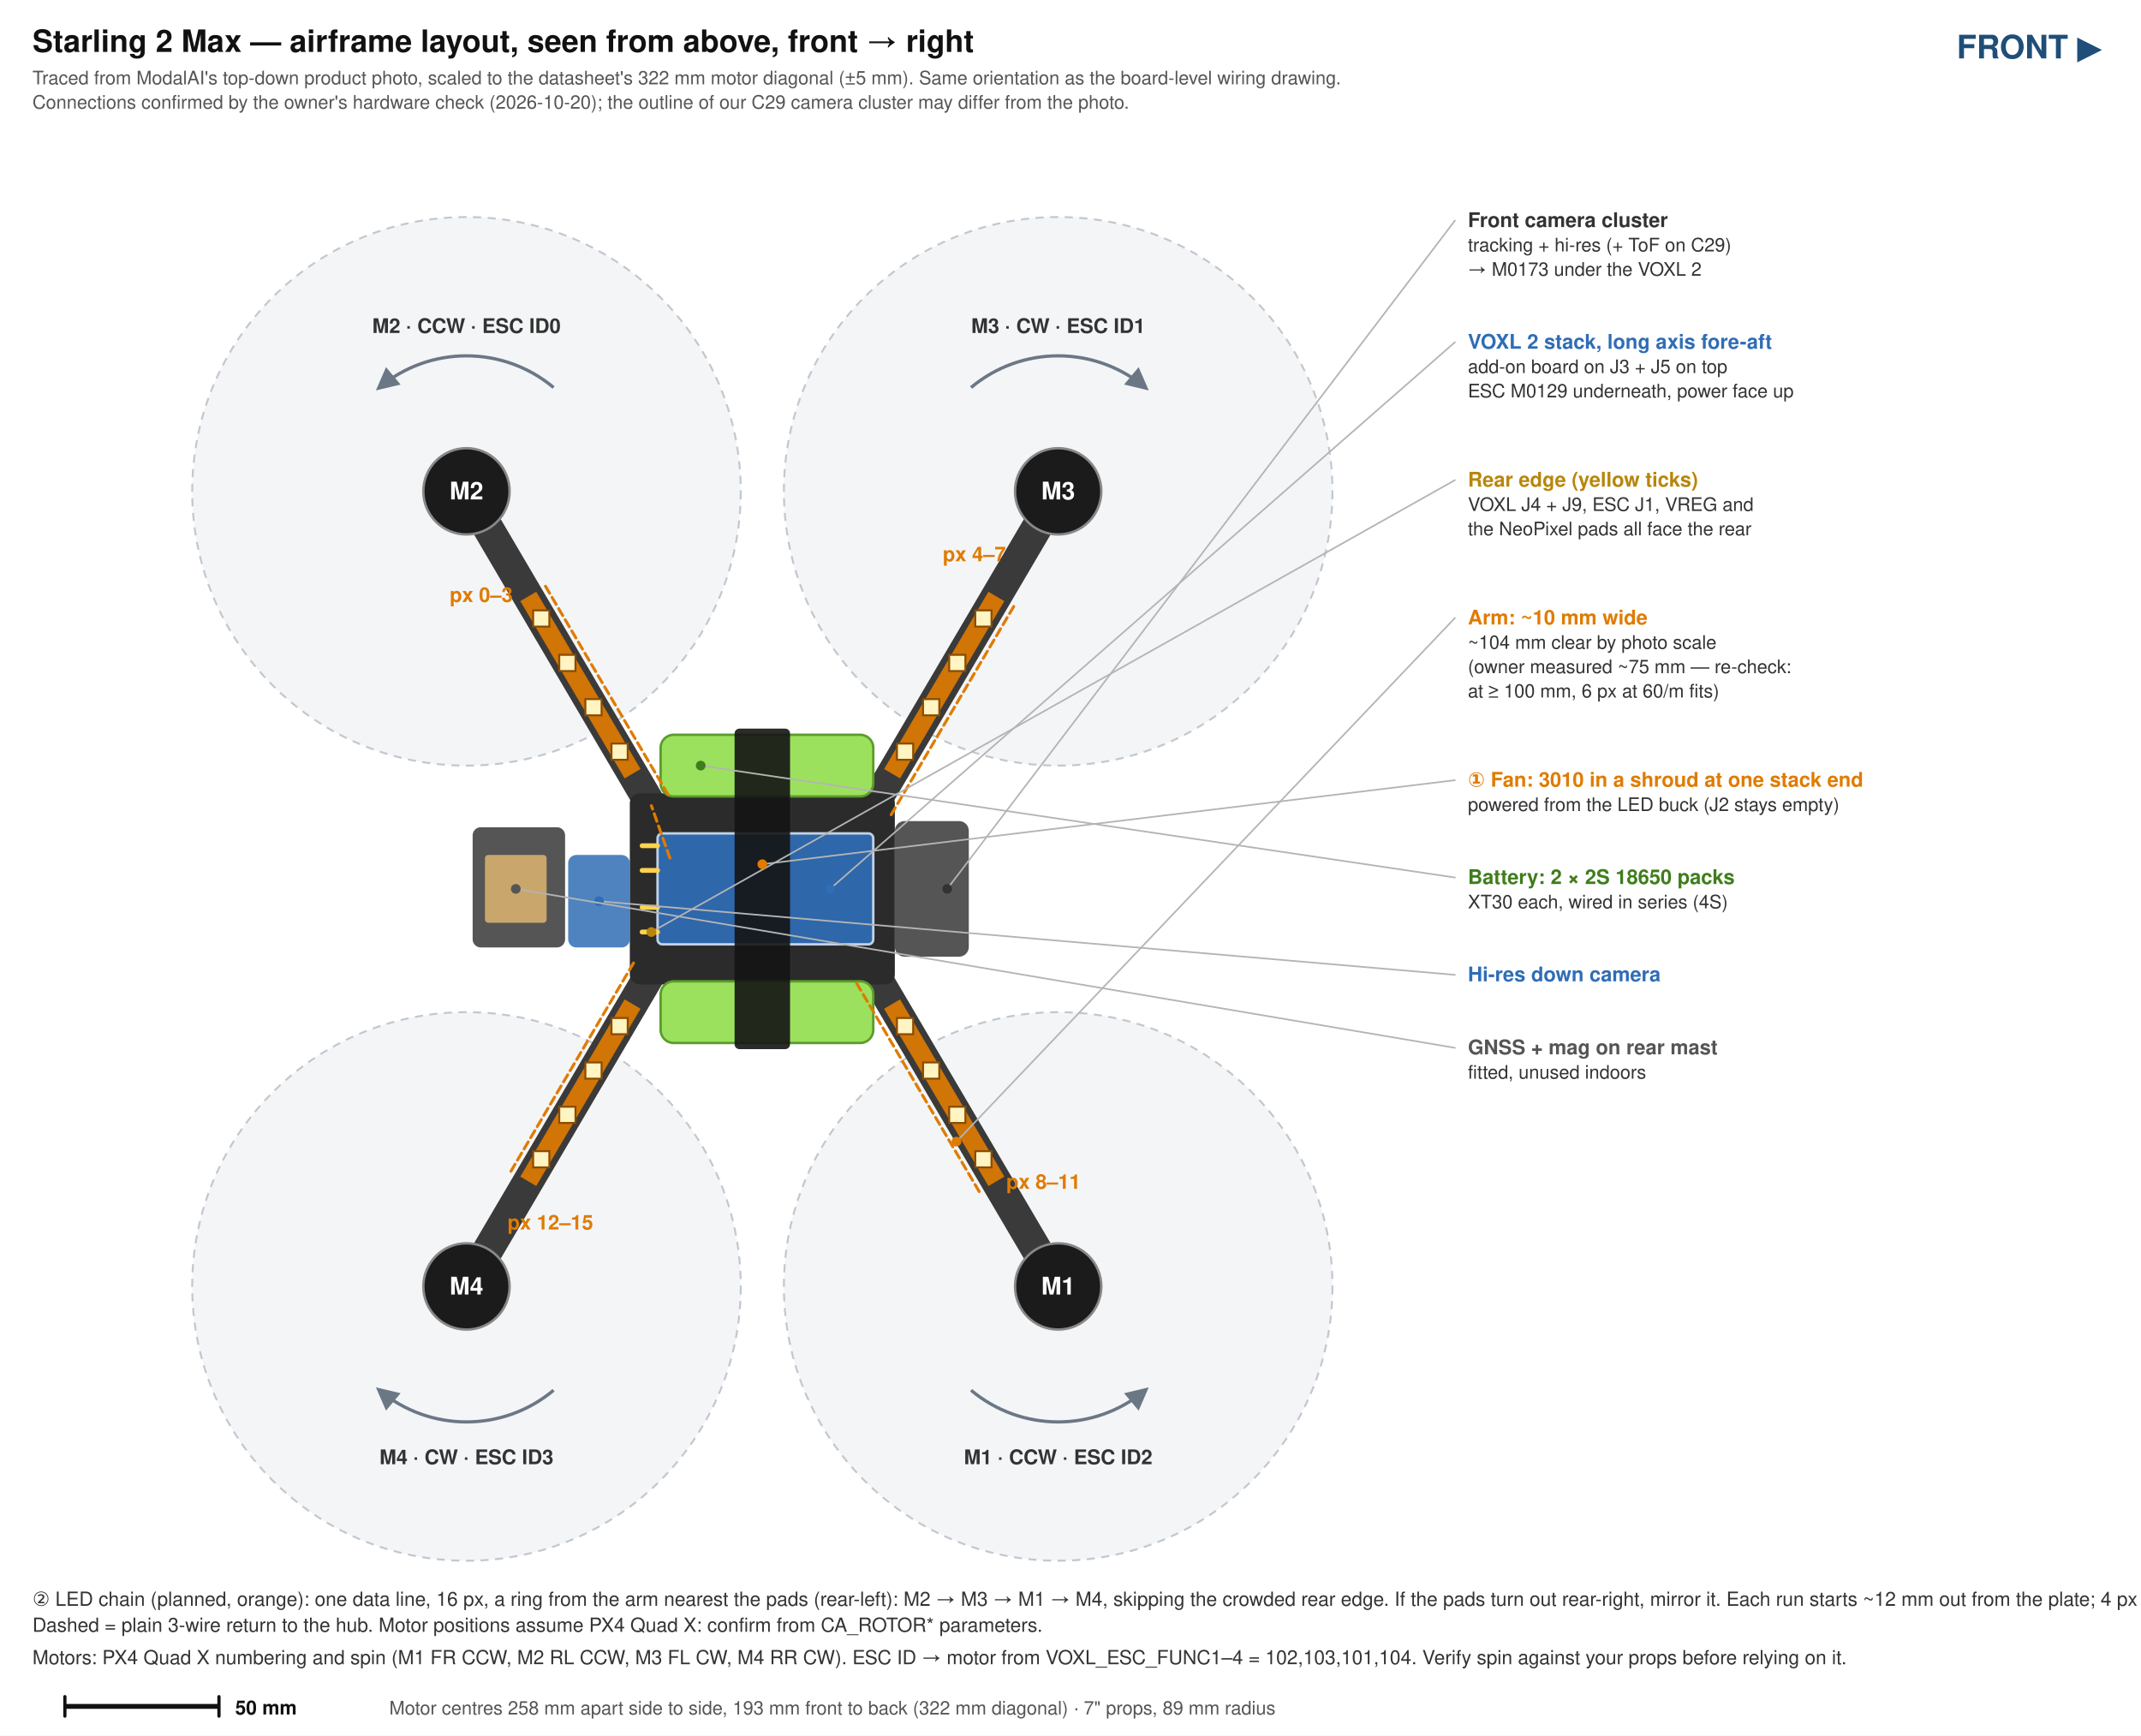
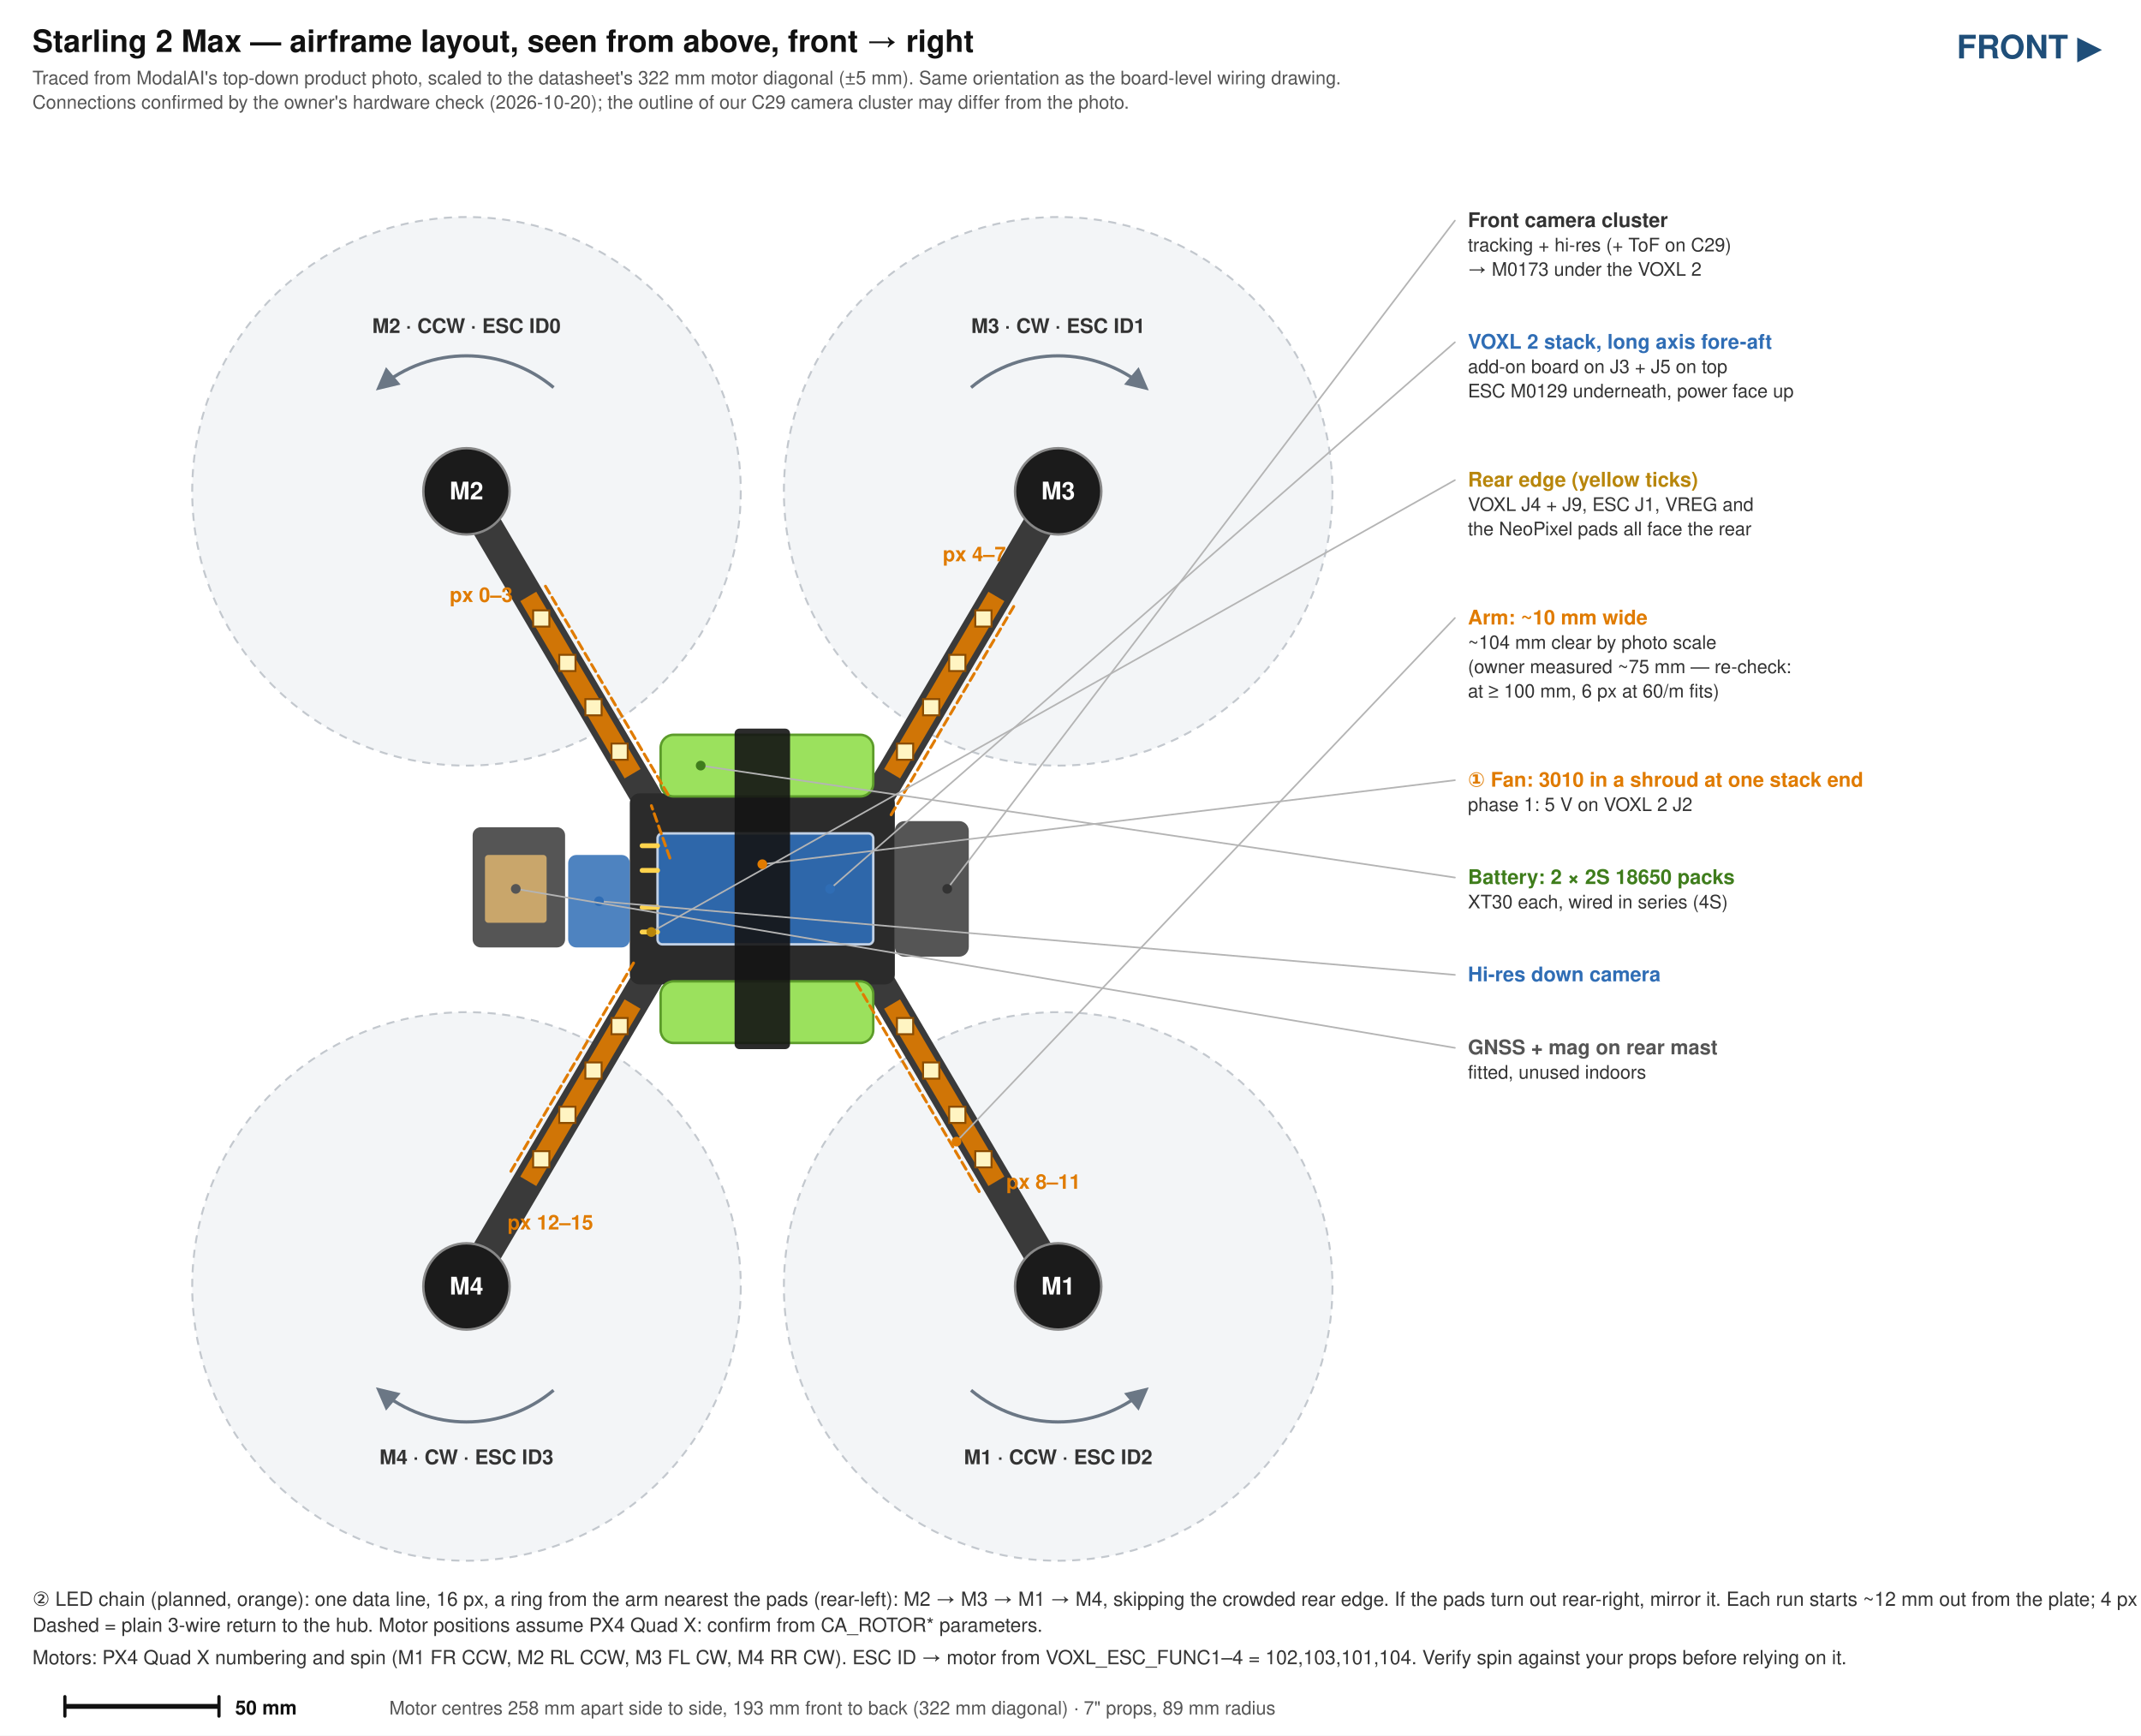
<svg xmlns="http://www.w3.org/2000/svg" viewBox="0 0 1320 1070" width="1320" height="1070">
  <rect x="0" y="0" width="1320" height="1070" fill="#ffffff" />
  <defs>
    <marker id="arr" viewBox="0 0 10 10" refX="8" refY="5" markerWidth="7" markerHeight="7" orient="auto-start-reverse">
      <path d="M0,0 L10,5 L0,10 z" fill="#6b7785" />
    </marker>
  </defs>
  <text x="20.0" y="32.0" font-size="19" text-anchor="start" font-weight="bold" fill="#111" font-family="Helvetica, Arial, sans-serif">Starling 2 Max — airframe layout, seen from above, front → right</text>
  <text x="20.0" y="52.0" font-size="11.5" text-anchor="start" font-weight="normal" fill="#555" font-family="Helvetica, Arial, sans-serif">Traced from ModalAI's top-down product photo, scaled to the datasheet's 322 mm motor diagonal (±5 mm). Same orientation as the board-level wiring drawing.</text>
  <text x="20.0" y="67.0" font-size="11.5" text-anchor="start" font-weight="normal" fill="#555" font-family="Helvetica, Arial, sans-serif">Connections confirmed by the owner's hardware check (2026-10-20); the outline of our C29 camera cluster may differ from the photo.</text>
  <text x="1296.0" y="36.0" font-size="20" text-anchor="end" font-weight="bold" fill="#1f4e79" font-family="Helvetica, Arial, sans-serif">FRONT ▶</text>
  <circle cx="652.4" cy="302.9" r="169.1" fill="#f3f5f7" stroke="#c3c8ce" stroke-width="1.2" stroke-dasharray="5 4" />
  <circle cx="652.4" cy="793.1" r="169.1" fill="#f3f5f7" stroke="#c3c8ce" stroke-width="1.2" stroke-dasharray="5 4" />
  <circle cx="287.6" cy="302.9" r="169.1" fill="#f3f5f7" stroke="#c3c8ce" stroke-width="1.2" stroke-dasharray="5 4" />
  <circle cx="287.6" cy="793.1" r="169.1" fill="#f3f5f7" stroke="#c3c8ce" stroke-width="1.2" stroke-dasharray="5 4" />
  <line x1="538.4" y1="496.7" x2="652.4" y2="302.9" stroke="#3a3a3a" stroke-width="19.0" stroke-linecap="butt" opacity="1" />
  <line x1="490.5" y1="532.6" x2="538.4" y2="496.7" stroke="#3a3a3a" stroke-width="19.0" stroke-linecap="butt" opacity="1" />
  <line x1="538.4" y1="599.3" x2="652.4" y2="793.1" stroke="#3a3a3a" stroke-width="19.0" stroke-linecap="butt" opacity="1" />
  <line x1="490.5" y1="563.4" x2="538.4" y2="599.3" stroke="#3a3a3a" stroke-width="19.0" stroke-linecap="butt" opacity="1" />
  <line x1="401.6" y1="496.7" x2="287.6" y2="302.9" stroke="#3a3a3a" stroke-width="19.0" stroke-linecap="butt" opacity="1" />
  <line x1="449.5" y1="532.6" x2="401.6" y2="496.7" stroke="#3a3a3a" stroke-width="19.0" stroke-linecap="butt" opacity="1" />
  <line x1="401.6" y1="599.3" x2="287.6" y2="793.1" stroke="#3a3a3a" stroke-width="19.0" stroke-linecap="butt" opacity="1" />
  <line x1="449.5" y1="563.4" x2="401.6" y2="599.3" stroke="#3a3a3a" stroke-width="19.0" stroke-linecap="butt" opacity="1" />
  <rect x="388.3" y="489.1" width="163.4" height="117.8" rx="6" fill="#2b2b2b" stroke="none" stroke-width="1" opacity="1" />
  <rect x="407.3" y="453.0" width="131.1" height="38.0" rx="8" fill="#9be15d" stroke="#5c9c2a" stroke-width="1.5" opacity="1" />
  <rect x="407.3" y="605.0" width="131.1" height="38.0" rx="8" fill="#9be15d" stroke="#5c9c2a" stroke-width="1.5" opacity="1" />
  <rect x="405.4" y="513.8" width="133.0" height="68.4" rx="3" fill="#2f6db5" stroke="#cfe0f5" stroke-width="1.5" opacity="0.92" />
  <rect x="452.9" y="449.2" width="34.2" height="197.6" rx="3" fill="#141414" stroke="none" stroke-width="1" opacity="0.9" />
  <rect x="551.7" y="506.2" width="45.6" height="83.6" rx="6" fill="#555" stroke="none" stroke-width="1" opacity="1" />
  <rect x="350.3" y="527.1" width="38.0" height="57.0" rx="5" fill="#2f6db5" stroke="none" stroke-width="1" opacity="0.85" />
  <rect x="291.4" y="510.0" width="57.0" height="74.1" rx="5" fill="#555" stroke="none" stroke-width="1" opacity="1" />
  <rect x="299.0" y="527.1" width="38.0" height="41.8" rx="2" fill="#c9a66b" stroke="none" stroke-width="1" opacity="1" />
  <line x1="405.4" y1="521.4" x2="395.9" y2="521.4" stroke="#ffd34d" stroke-width="3" stroke-linecap="round" opacity="1" />
  <line x1="405.4" y1="536.6" x2="395.9" y2="536.6" stroke="#ffd34d" stroke-width="3" stroke-linecap="round" opacity="1" />
  <line x1="405.4" y1="559.4" x2="395.9" y2="559.4" stroke="#ffd34d" stroke-width="3" stroke-linecap="round" opacity="1" />
  <line x1="405.4" y1="574.6" x2="395.9" y2="574.6" stroke="#ffd34d" stroke-width="3" stroke-linecap="round" opacity="1" />
  <circle cx="652.4" cy="302.9" r="26.6" fill="#1b1b1b" stroke="#888" stroke-width="1.5" />
  <path d="M598.7,238.9 A83.6,83.6 0 0 1 706.1,238.9" fill="none" stroke="#6b7785" stroke-width="2" marker-end="url(#arr)" />
  <text x="652.4" y="307.9" font-size="15" text-anchor="middle" font-weight="bold" fill="#fff" font-family="Helvetica, Arial, sans-serif">M3</text>
  <text x="652.4" y="205.3" font-size="12.5" text-anchor="middle" font-weight="bold" fill="#333" font-family="Helvetica, Arial, sans-serif">M3 · CW · ESC ID1</text>
  <circle cx="652.4" cy="793.1" r="26.6" fill="#1b1b1b" stroke="#888" stroke-width="1.5" />
  <path d="M598.7,857.1 A83.6,83.6 0 0 0 706.1,857.1" fill="none" stroke="#6b7785" stroke-width="2" marker-end="url(#arr)" />
  <text x="652.4" y="798.1" font-size="15" text-anchor="middle" font-weight="bold" fill="#fff" font-family="Helvetica, Arial, sans-serif">M1</text>
  <text x="652.4" y="902.7" font-size="12.5" text-anchor="middle" font-weight="bold" fill="#333" font-family="Helvetica, Arial, sans-serif">M1 · CCW · ESC ID2</text>
  <circle cx="287.6" cy="302.9" r="26.6" fill="#1b1b1b" stroke="#888" stroke-width="1.5" />
  <path d="M341.3,238.9 A83.6,83.6 0 0 0 233.9,238.9" fill="none" stroke="#6b7785" stroke-width="2" marker-end="url(#arr)" />
  <text x="287.6" y="307.9" font-size="15" text-anchor="middle" font-weight="bold" fill="#fff" font-family="Helvetica, Arial, sans-serif">M2</text>
  <text x="287.6" y="205.3" font-size="12.5" text-anchor="middle" font-weight="bold" fill="#333" font-family="Helvetica, Arial, sans-serif">M2 · CCW · ESC ID0</text>
  <circle cx="287.6" cy="793.1" r="26.6" fill="#1b1b1b" stroke="#888" stroke-width="1.5" />
  <path d="M341.3,857.1 A83.6,83.6 0 0 1 233.9,857.1" fill="none" stroke="#6b7785" stroke-width="2" marker-end="url(#arr)" />
  <text x="287.6" y="798.1" font-size="15" text-anchor="middle" font-weight="bold" fill="#fff" font-family="Helvetica, Arial, sans-serif">M4</text>
  <text x="287.6" y="902.7" font-size="12.5" text-anchor="middle" font-weight="bold" fill="#333" font-family="Helvetica, Arial, sans-serif">M4 · CW · ESC ID3</text>
  <line x1="390.0" y1="477.0" x2="325.7" y2="367.7" stroke="#e07b00" stroke-width="11.4" stroke-linecap="butt" opacity="0.9" />
  <rect x="377.0" y="458.4" width="10" height="10" fill="#fff4c2" stroke="#8a4b00" stroke-width="1.2" />
  <rect x="360.9" y="431.0" width="10" height="10" fill="#fff4c2" stroke="#8a4b00" stroke-width="1.2" />
  <rect x="344.8" y="403.7" width="10" height="10" fill="#fff4c2" stroke="#8a4b00" stroke-width="1.2" />
  <rect x="328.7" y="376.3" width="10" height="10" fill="#fff4c2" stroke="#8a4b00" stroke-width="1.2" />
  <line x1="336.3" y1="361.4" x2="412.2" y2="490.4" stroke="#e07b00" stroke-width="1.8" stroke-linecap="round" opacity="1" stroke-dasharray="5 3" />
  <text x="296.7" y="371.1" font-size="12.5" text-anchor="middle" font-weight="bold" fill="#e07b00" font-family="Helvetica, Arial, sans-serif">px 0–3</text>
  <line x1="550.0" y1="477.0" x2="614.3" y2="367.7" stroke="#e07b00" stroke-width="11.4" stroke-linecap="butt" opacity="0.9" />
  <rect x="553.0" y="458.4" width="10" height="10" fill="#fff4c2" stroke="#8a4b00" stroke-width="1.2" />
  <rect x="569.1" y="431.0" width="10" height="10" fill="#fff4c2" stroke="#8a4b00" stroke-width="1.2" />
  <rect x="585.2" y="403.7" width="10" height="10" fill="#fff4c2" stroke="#8a4b00" stroke-width="1.2" />
  <rect x="601.3" y="376.3" width="10" height="10" fill="#fff4c2" stroke="#8a4b00" stroke-width="1.2" />
  <line x1="625.0" y1="373.9" x2="549.0" y2="503.0" stroke="#e07b00" stroke-width="1.8" stroke-linecap="round" opacity="1" stroke-dasharray="5 3" />
  <text x="600.7" y="346.0" font-size="12.5" text-anchor="middle" font-weight="bold" fill="#e07b00" font-family="Helvetica, Arial, sans-serif">px 4–7</text>
  <line x1="550.0" y1="619.0" x2="614.3" y2="728.3" stroke="#e07b00" stroke-width="11.4" stroke-linecap="butt" opacity="0.9" />
  <rect x="553.0" y="627.6" width="10" height="10" fill="#fff4c2" stroke="#8a4b00" stroke-width="1.2" />
  <rect x="569.1" y="655.0" width="10" height="10" fill="#fff4c2" stroke="#8a4b00" stroke-width="1.2" />
  <rect x="585.2" y="682.3" width="10" height="10" fill="#fff4c2" stroke="#8a4b00" stroke-width="1.2" />
  <rect x="601.3" y="709.7" width="10" height="10" fill="#fff4c2" stroke="#8a4b00" stroke-width="1.2" />
  <line x1="603.7" y1="734.6" x2="527.8" y2="605.6" stroke="#e07b00" stroke-width="1.8" stroke-linecap="round" opacity="1" stroke-dasharray="5 3" />
  <text x="643.3" y="732.9" font-size="12.5" text-anchor="middle" font-weight="bold" fill="#e07b00" font-family="Helvetica, Arial, sans-serif">px 8–11</text>
  <line x1="390.0" y1="619.0" x2="325.7" y2="728.3" stroke="#e07b00" stroke-width="11.4" stroke-linecap="butt" opacity="0.9" />
  <rect x="377.0" y="627.6" width="10" height="10" fill="#fff4c2" stroke="#8a4b00" stroke-width="1.2" />
  <rect x="360.9" y="655.0" width="10" height="10" fill="#fff4c2" stroke="#8a4b00" stroke-width="1.2" />
  <rect x="344.8" y="682.3" width="10" height="10" fill="#fff4c2" stroke="#8a4b00" stroke-width="1.2" />
  <rect x="328.7" y="709.7" width="10" height="10" fill="#fff4c2" stroke="#8a4b00" stroke-width="1.2" />
  <line x1="315.0" y1="722.1" x2="391.0" y2="593.0" stroke="#e07b00" stroke-width="1.8" stroke-linecap="round" opacity="1" stroke-dasharray="5 3" />
  <text x="339.3" y="758.0" font-size="12.5" text-anchor="middle" font-weight="bold" fill="#e07b00" font-family="Helvetica, Arial, sans-serif">px 12–15</text>
  <line x1="413.0" y1="529.0" x2="401.6" y2="496.7" stroke="#e07b00" stroke-width="1.8" stroke-linecap="round" opacity="1" stroke-dasharray="5 3" />
  <line x1="584.0" y1="548.0" x2="897.0" y2="136.0" stroke="#b4b4b4" stroke-width="1.0" stroke-linecap="round" opacity="1" />
  <circle cx="584.0" cy="548.0" r="3" fill="#333" />
  <text x="905.0" y="140.0" font-size="12.5" text-anchor="start" font-weight="bold" fill="#333" font-family="Helvetica, Arial, sans-serif">Front camera cluster</text>
  <text x="905.0" y="155.0" font-size="11.5" text-anchor="start" font-weight="normal" fill="#333" font-family="Helvetica, Arial, sans-serif">tracking + hi-res (+ ToF on C29)</text>
  <text x="905.0" y="170.0" font-size="11.5" text-anchor="start" font-weight="normal" fill="#333" font-family="Helvetica, Arial, sans-serif">→ M0173 under the VOXL 2</text>
  <line x1="511.8" y1="548.0" x2="897.0" y2="211.0" stroke="#b4b4b4" stroke-width="1.0" stroke-linecap="round" opacity="1" />
  <circle cx="511.8" cy="548.0" r="3" fill="#2f6db5" />
  <text x="905.0" y="215.0" font-size="12.5" text-anchor="start" font-weight="bold" fill="#2f6db5" font-family="Helvetica, Arial, sans-serif">VOXL 2 stack, long axis fore-aft</text>
  <text x="905.0" y="230.0" font-size="11.5" text-anchor="start" font-weight="normal" fill="#333" font-family="Helvetica, Arial, sans-serif">add-on board on J3 + J5 on top</text>
  <text x="905.0" y="245.0" font-size="11.5" text-anchor="start" font-weight="normal" fill="#333" font-family="Helvetica, Arial, sans-serif">ESC M0129 underneath, power face up</text>
  <line x1="401.6" y1="574.6" x2="897.0" y2="296.0" stroke="#b4b4b4" stroke-width="1.0" stroke-linecap="round" opacity="1" />
  <circle cx="401.6" cy="574.6" r="3" fill="#b8860b" />
  <text x="905.0" y="300.0" font-size="12.5" text-anchor="start" font-weight="bold" fill="#b8860b" font-family="Helvetica, Arial, sans-serif">Rear edge (yellow ticks)</text>
  <text x="905.0" y="315.0" font-size="11.5" text-anchor="start" font-weight="normal" fill="#333" font-family="Helvetica, Arial, sans-serif">VOXL J4 + J9, ESC J1, VREG and</text>
  <text x="905.0" y="330.0" font-size="11.5" text-anchor="start" font-weight="normal" fill="#333" font-family="Helvetica, Arial, sans-serif">the NeoPixel pads all face the rear</text>
  <line x1="589.7" y1="703.8" x2="897.0" y2="381.0" stroke="#b4b4b4" stroke-width="1.0" stroke-linecap="round" opacity="1" />
  <circle cx="589.7" cy="703.8" r="3" fill="#e07b00" />
  <text x="905.0" y="385.0" font-size="12.5" text-anchor="start" font-weight="bold" fill="#e07b00" font-family="Helvetica, Arial, sans-serif">Arm: ~10 mm wide</text>
  <text x="905.0" y="400.0" font-size="11.5" text-anchor="start" font-weight="normal" fill="#333" font-family="Helvetica, Arial, sans-serif">~104 mm clear by photo scale</text>
  <text x="905.0" y="415.0" font-size="11.5" text-anchor="start" font-weight="normal" fill="#333" font-family="Helvetica, Arial, sans-serif">(owner measured ~75 mm — re-check:</text>
  <text x="905.0" y="430.0" font-size="11.5" text-anchor="start" font-weight="normal" fill="#333" font-family="Helvetica, Arial, sans-serif">at ≥ 100 mm, 6 px at 60/m fits)</text>
  <line x1="470.0" y1="532.8" x2="897.0" y2="481.0" stroke="#b4b4b4" stroke-width="1.0" stroke-linecap="round" opacity="1" />
  <circle cx="470.0" cy="532.8" r="3" fill="#e07b00" />
  <text x="905.0" y="485.0" font-size="12.5" text-anchor="start" font-weight="bold" fill="#e07b00" font-family="Helvetica, Arial, sans-serif">① Fan: 3010 in a shroud at one stack end</text>
-   <text x="905.0" y="500.0" font-size="11.5" text-anchor="start" font-weight="normal" fill="#333" font-family="Helvetica, Arial, sans-serif">powered from the LED buck (J2 stays empty)</text>
+   <text x="905.0" y="500.0" font-size="11.5" text-anchor="start" font-weight="normal" fill="#333" font-family="Helvetica, Arial, sans-serif">phase 1: 5 V on VOXL 2 J2</text>
  <line x1="432.0" y1="472.0" x2="897.0" y2="541.0" stroke="#b4b4b4" stroke-width="1.0" stroke-linecap="round" opacity="1" />
  <circle cx="432.0" cy="472.0" r="3" fill="#3f7d1c" />
  <text x="905.0" y="545.0" font-size="12.5" text-anchor="start" font-weight="bold" fill="#3f7d1c" font-family="Helvetica, Arial, sans-serif">Battery: 2 × 2S 18650 packs</text>
  <text x="905.0" y="560.0" font-size="11.5" text-anchor="start" font-weight="normal" fill="#333" font-family="Helvetica, Arial, sans-serif">XT30 each, wired in series (4S)</text>
  <line x1="369.3" y1="555.6" x2="897.0" y2="601.0" stroke="#b4b4b4" stroke-width="1.0" stroke-linecap="round" opacity="1" />
  <circle cx="369.3" cy="555.6" r="3" fill="#2f6db5" />
  <text x="905.0" y="605.0" font-size="12.5" text-anchor="start" font-weight="bold" fill="#2f6db5" font-family="Helvetica, Arial, sans-serif">Hi-res down camera</text>
  <line x1="318.0" y1="548.0" x2="897.0" y2="646.0" stroke="#b4b4b4" stroke-width="1.0" stroke-linecap="round" opacity="1" />
  <circle cx="318.0" cy="548.0" r="3" fill="#555" />
  <text x="905.0" y="650.0" font-size="12.5" text-anchor="start" font-weight="bold" fill="#555" font-family="Helvetica, Arial, sans-serif">GNSS + mag on rear mast</text>
  <text x="905.0" y="665.0" font-size="11.5" text-anchor="start" font-weight="normal" fill="#333" font-family="Helvetica, Arial, sans-serif">fitted, unused indoors</text>
  <text x="20.0" y="990.0" font-size="12" text-anchor="start" font-weight="normal" fill="#333" font-family="Helvetica, Arial, sans-serif">② LED chain (planned, orange): one data line, 16 px, a ring from the arm nearest the pads (rear-left): M2 → M3 → M1 → M4, skipping the crowded rear edge. If the pads turn out rear-right, mirror it. Each run starts ~12 mm out from the plate; 4 px = 67 mm.</text>
  <text x="20.0" y="1006.0" font-size="12" text-anchor="start" font-weight="normal" fill="#333" font-family="Helvetica, Arial, sans-serif">Dashed = plain 3-wire return to the hub. Motor positions assume PX4 Quad X: confirm from CA_ROTOR* parameters.</text>
  <text x="20.0" y="1026.0" font-size="12" text-anchor="start" font-weight="normal" fill="#333" font-family="Helvetica, Arial, sans-serif">Motors: PX4 Quad X numbering and spin (M1 FR CCW, M2 RL CCW, M3 FL CW, M4 RR CW). ESC ID → motor from VOXL_ESC_FUNC1–4 = 102,103,101,104. Verify spin against your props before relying on it.</text>
  <line x1="40.0" y1="1052.0" x2="135.0" y2="1052.0" stroke="#111" stroke-width="3" stroke-linecap="butt" opacity="1" />
  <line x1="40.0" y1="1046.0" x2="40.0" y2="1058.0" stroke="#111" stroke-width="2" stroke-linecap="round" opacity="1" />
  <line x1="135.0" y1="1046.0" x2="135.0" y2="1058.0" stroke="#111" stroke-width="2" stroke-linecap="round" opacity="1" />
  <text x="145.0" y="1057.0" font-size="12" text-anchor="start" font-weight="bold" fill="#111" font-family="Helvetica, Arial, sans-serif">50 mm</text>
  <text x="240.0" y="1057.0" font-size="11.5" text-anchor="start" font-weight="normal" fill="#555" font-family="Helvetica, Arial, sans-serif">Motor centres 258 mm apart side to side, 193 mm front to back (322 mm diagonal) · 7" props, 89 mm radius</text>
</svg>
